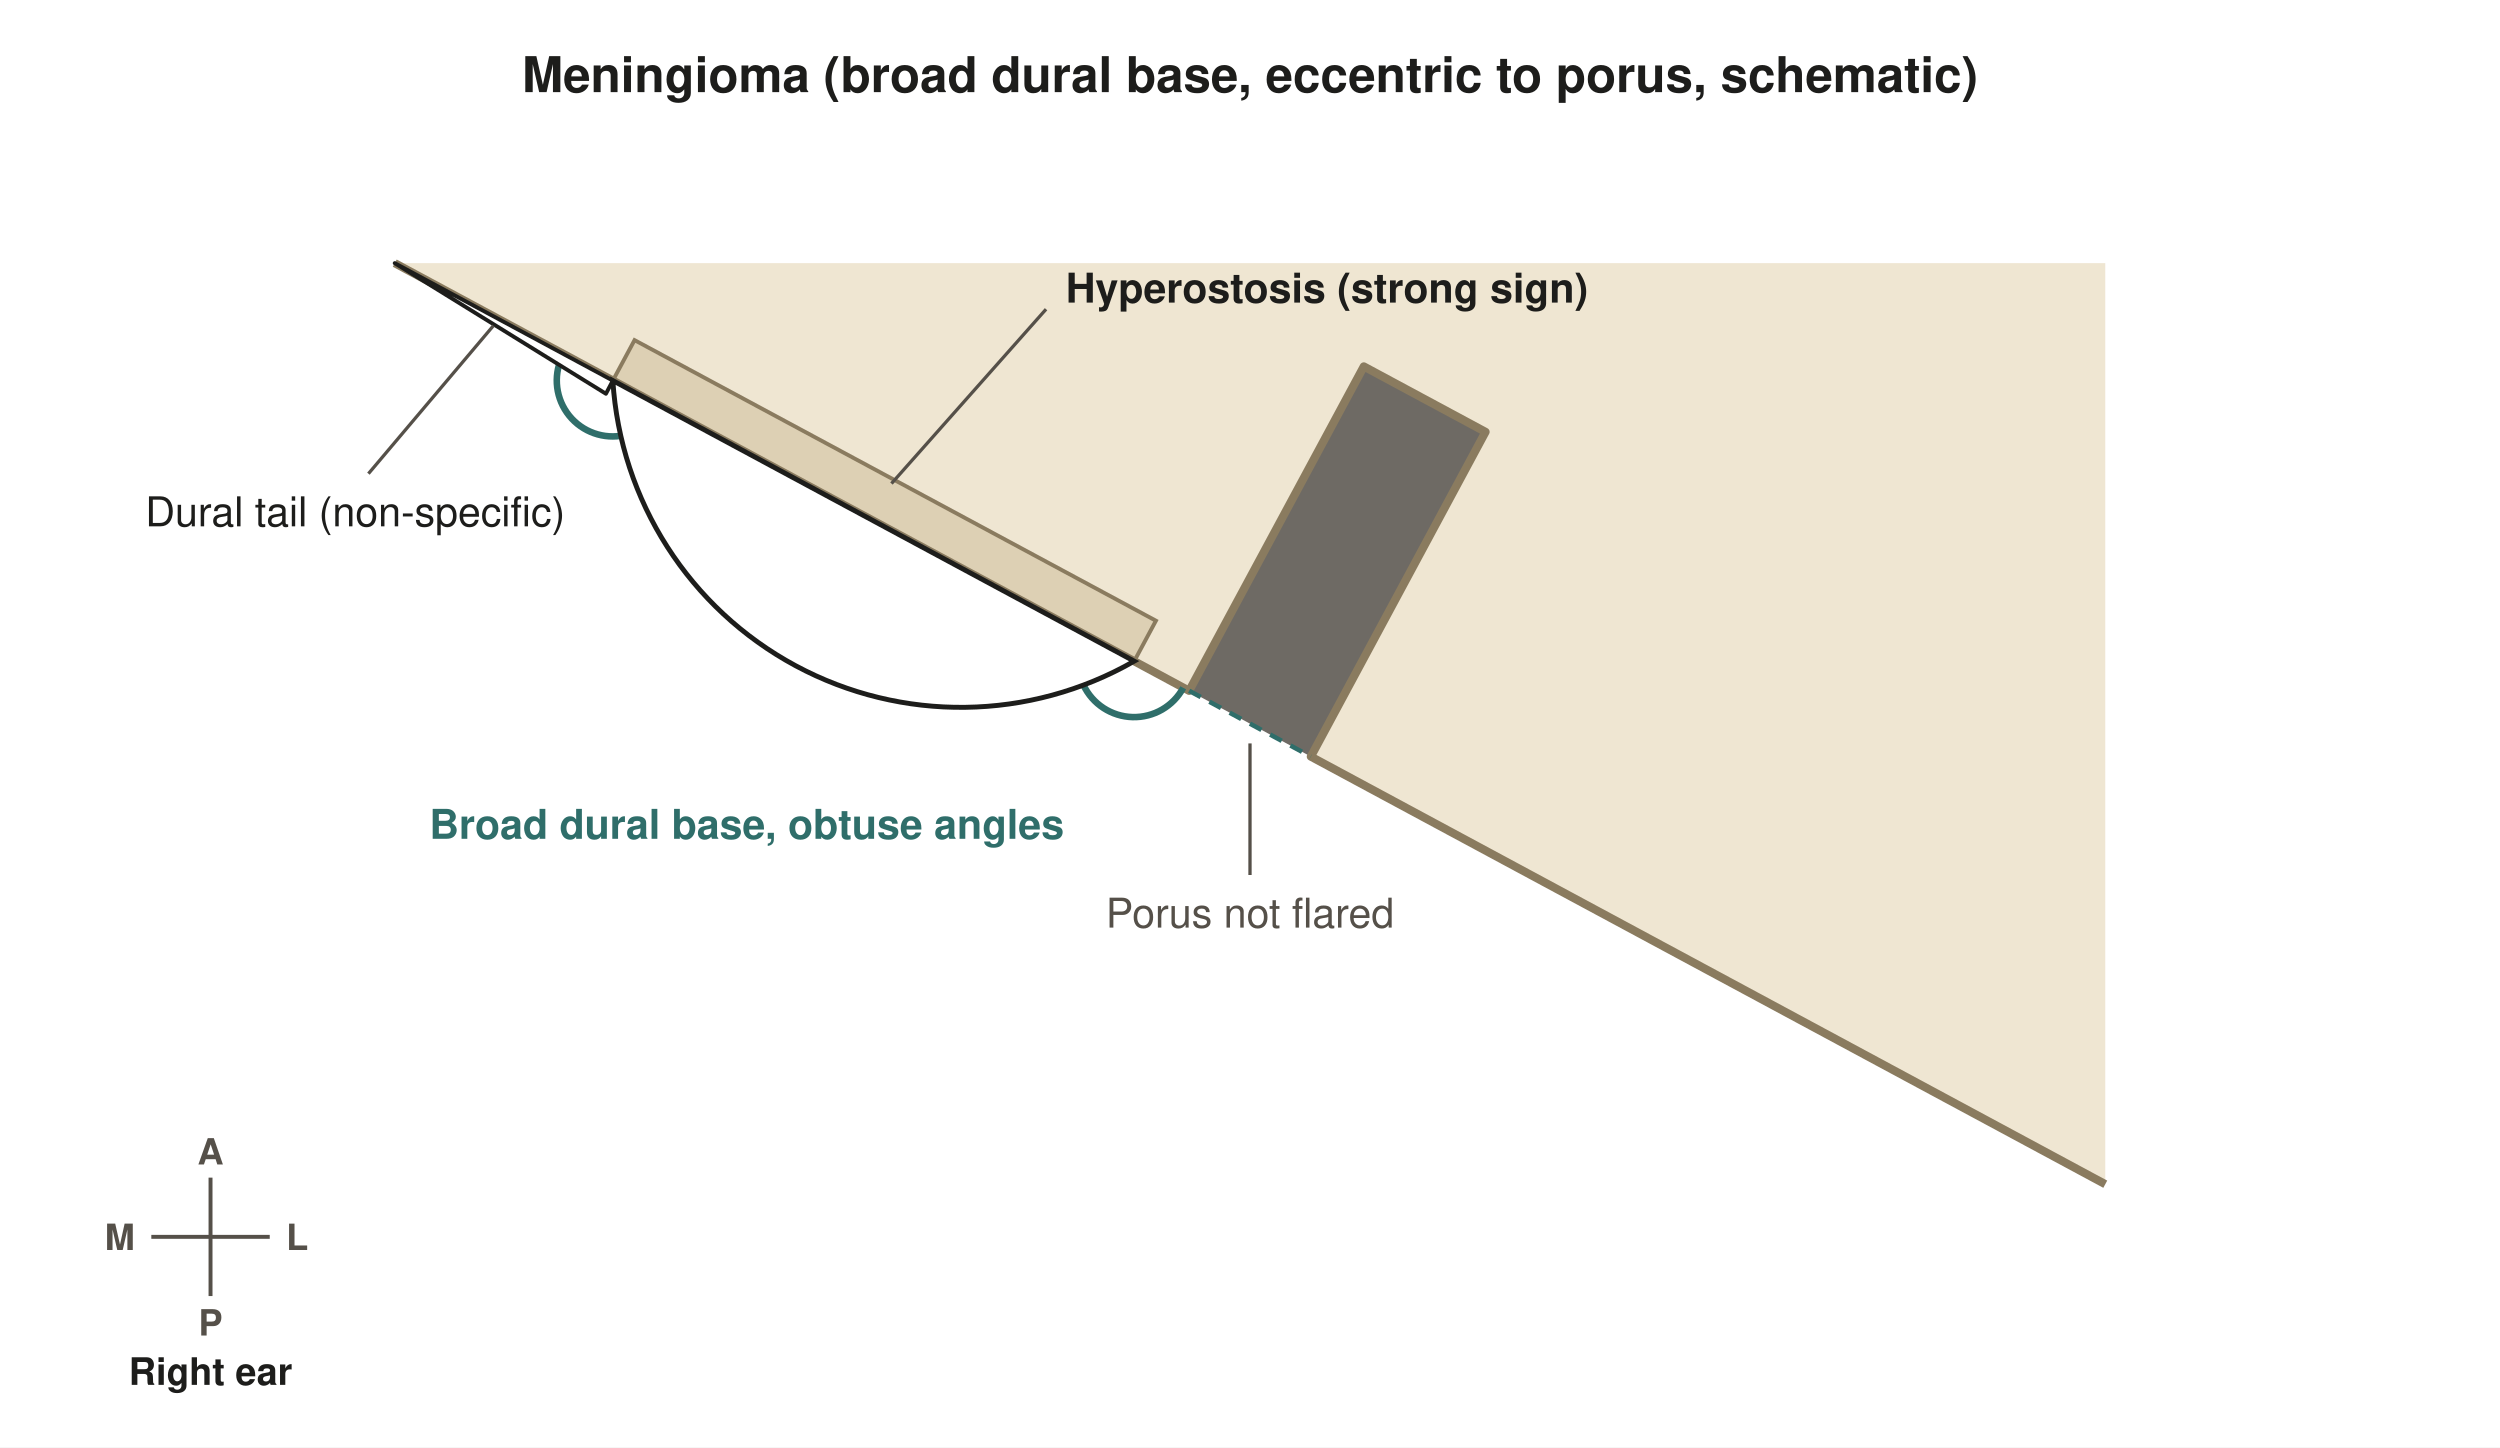
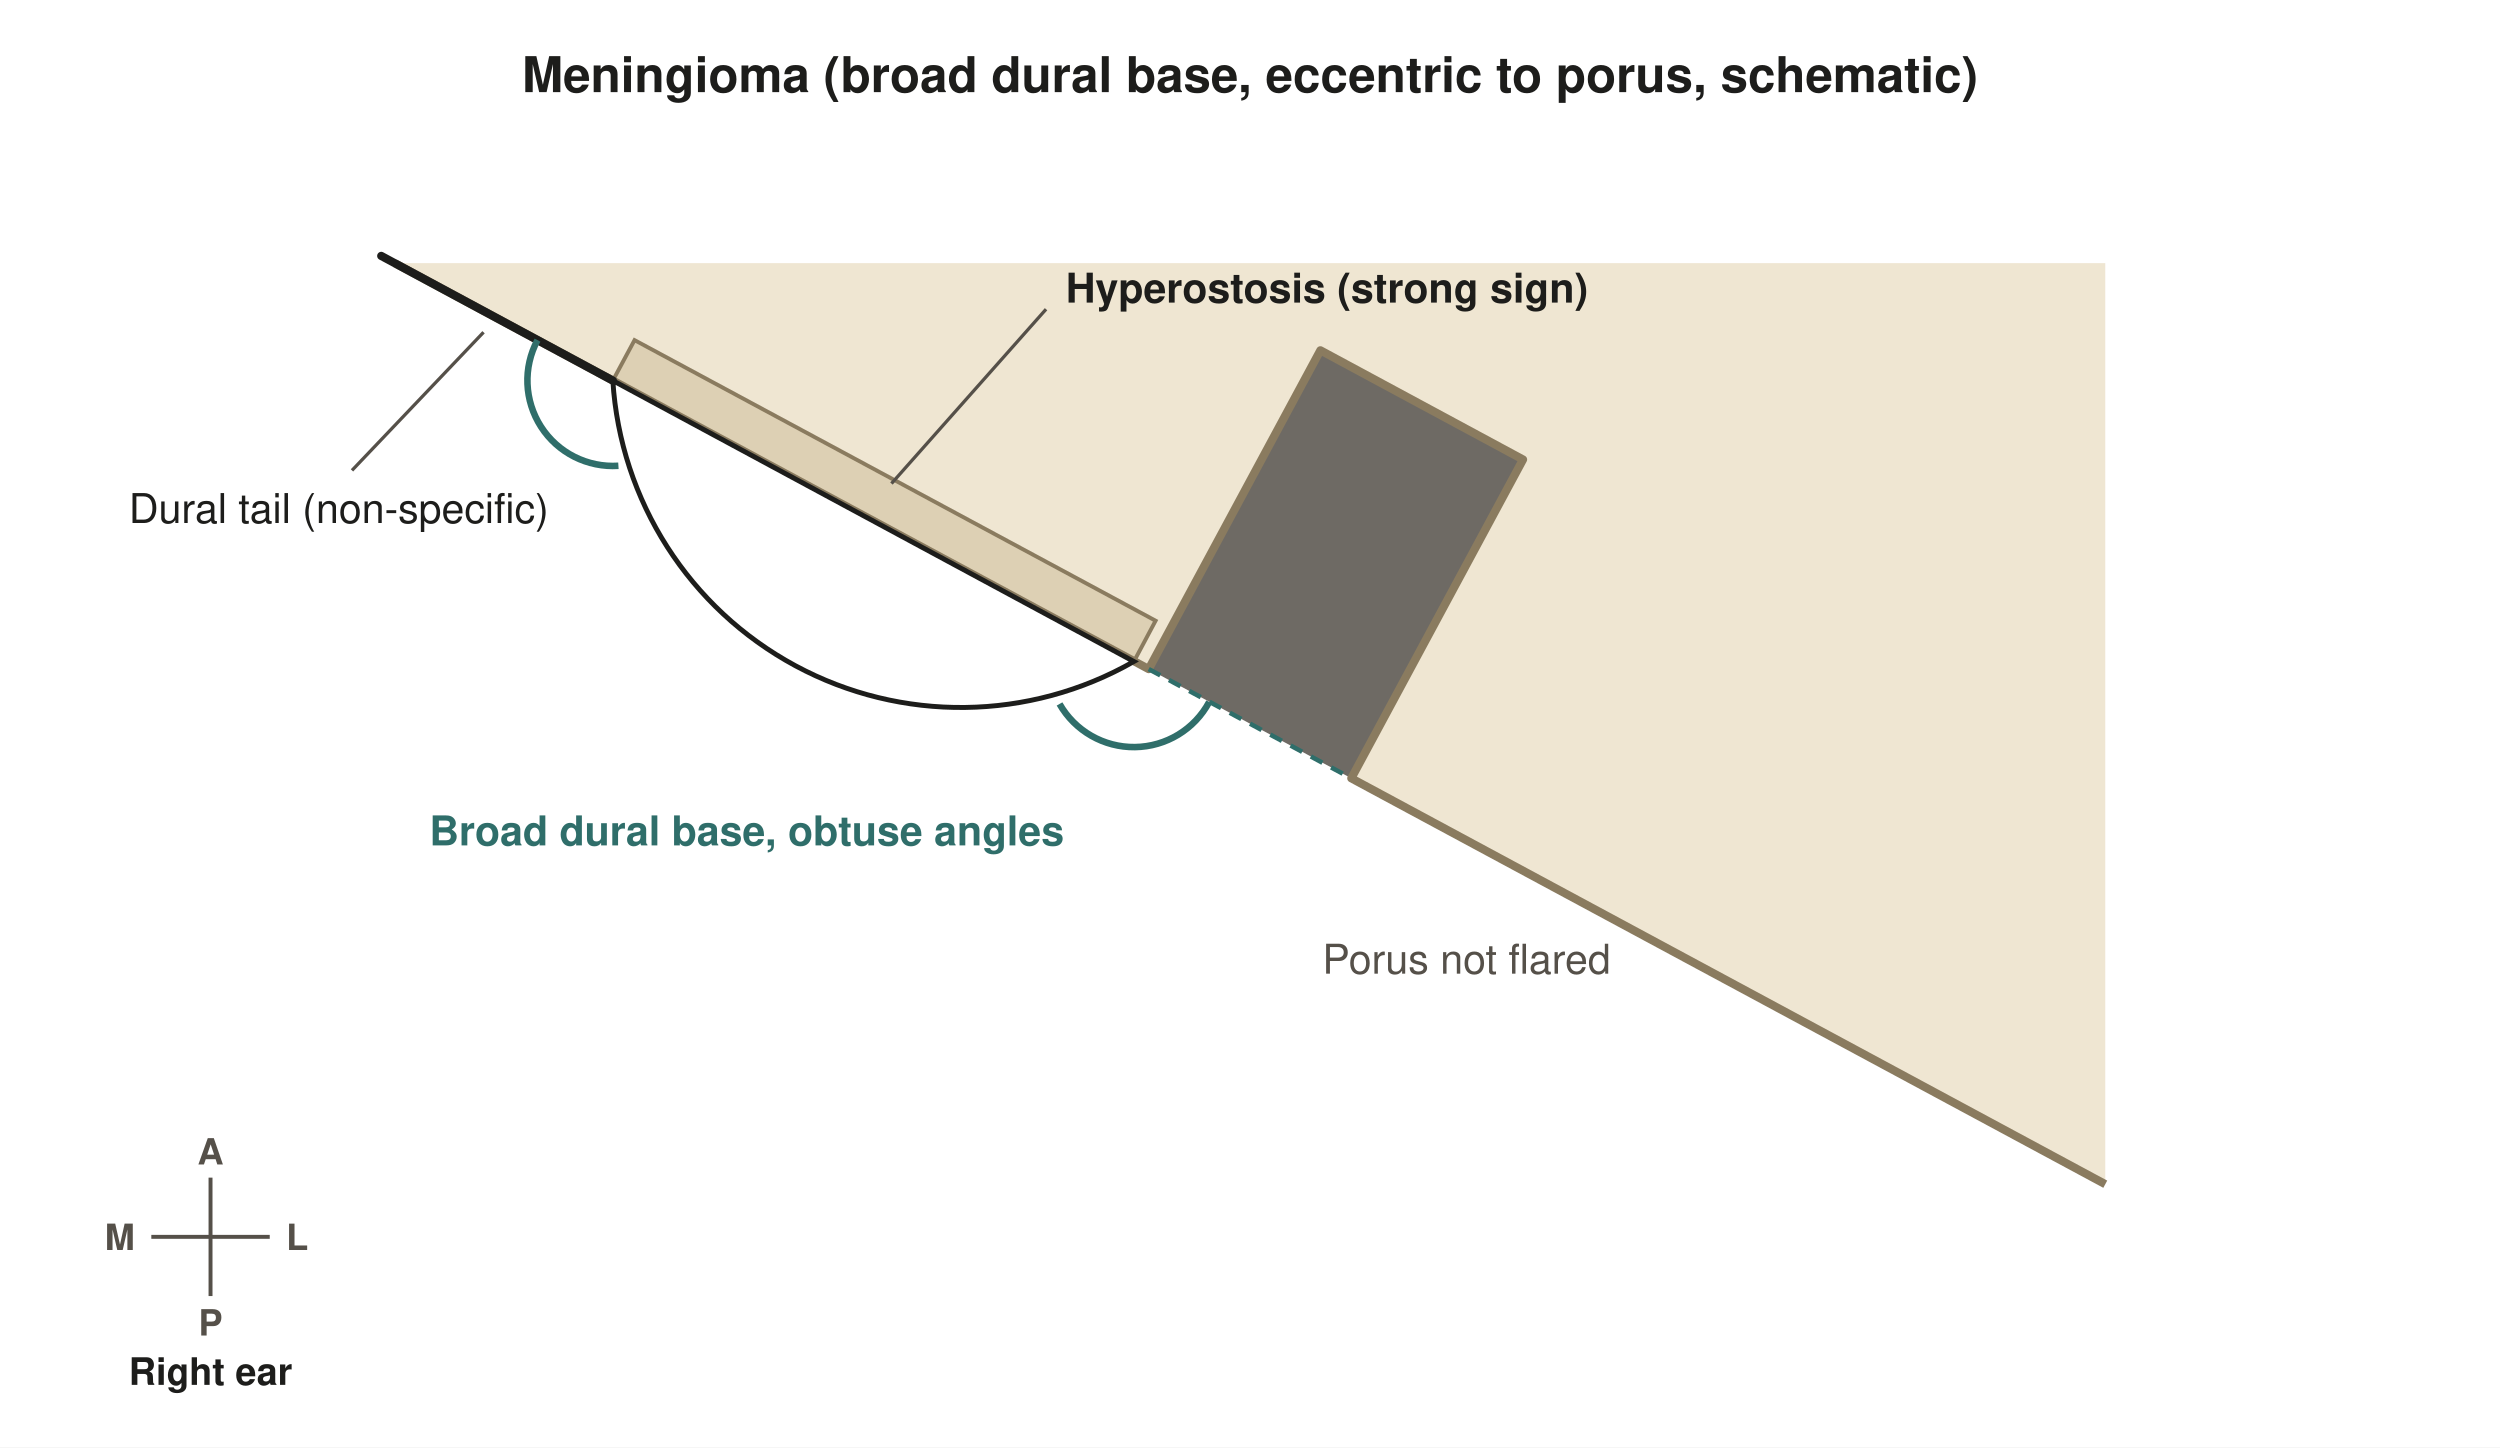
<svg xmlns="http://www.w3.org/2000/svg" viewBox="0 0 760 440" width="760" height="440" font-family="Helvetica, Arial, sans-serif" font-size="13" fill="#1d1d1b">
  <rect width="100%" height="100%" fill="#ffffff" />
  <text x="380" y="28" text-anchor="middle" font-size="15" font-weight="bold">Meningioma (broad dural base, eccentric to porus, schematic)</text>
-   <path d="M 120 80 L 361.5 210.0 L 414.6 111.4 L 451.6 131.3 L 398.5 230.0 L 640 360 L 640 80 Z" fill="#efe6d2" stroke="none" />
-   <polygon points="186.3,115.7 344.8,201.0 351.4,188.7 192.9,103.4" fill="#ddd0b4" stroke="#8a7b5f" stroke-width="1.2" />
+   <path d="M 120 80 L 349.2 203.4 L 401.4 106.5 L 463 139.7 L 410.8 236.6 L 640 360 L 640 80 Z" fill="#efe6d2" stroke="none" />
+   <polygon points="186.3,115.7 344.7,201.1 351.3,188.7 192.9,103.4" fill="#ddd0b4" stroke="#8a7b5f" stroke-width="1.2" />
  <g data-g="iac">
-     <polygon points="361.5,210.0 414.6,111.4 451.6,131.3 398.5,230.0" fill="#555049" fill-opacity="0.85" stroke="none" />
+     <polygon points="349.2,203.4 401.4,106.5 463,139.7 410.8,236.6" fill="#555049" fill-opacity="0.85" stroke="none" />
  </g>
-   <path d="M 120 80 L 361.5 210.0 L 414.6 111.4 L 451.6 131.3 L 398.5 230.0 L 640 360" fill="none" stroke="#8a7b5f" stroke-width="2.5" stroke-linejoin="round" />
+   <path d="M 120 80 L 349.2 203.4 L 401.4 106.5 L 463 139.7 L 410.8 236.6 L 640 360" fill="none" stroke="#8a7b5f" stroke-width="2.5" stroke-linejoin="round" />
  <g data-g="porus">
-     <line x1="361.5" y1="210.0" x2="398.5" y2="230.0" stroke="transparent" stroke-width="12" />
-     <line x1="361.5" y1="210.0" x2="398.5" y2="230.0" stroke="#2F6E6A" stroke-width="1.4" stroke-dasharray="4 3" />
+     <line x1="349.2" y1="203.4" x2="410.8" y2="236.6" stroke="transparent" stroke-width="12" />
+     <line x1="349.2" y1="203.4" x2="410.8" y2="236.6" stroke="#2F6E6A" stroke-width="1.4" stroke-dasharray="4 3" />
  </g>
-   <path d="M 171.3 107.6 A 17 17 0 0 0 188.7 132.5" fill="none" stroke="#2F6E6A" stroke-width="2" />
-   <path d="M 359.7 209.1 A 17 17 0 0 1 329.4 208.3" fill="none" stroke="#2F6E6A" stroke-width="2" />
-   <polygon points="186.3,115.7 184.2,119.7 120,80" fill="#ffffff" stroke="#1d1d1b" stroke-width="1.2" stroke-linejoin="round" />
-   <path d="M 186.3 115.7 A 106 106 0 0 0 344.8 201.0 Z" fill="#ffffff" stroke="#1d1d1b" stroke-width="1.5" />
+   <path d="M 186.3 115.7 A 106 106 0 0 0 344.7 201.1 Z" fill="#ffffff" stroke="#1d1d1b" stroke-width="1.5" />
+   <line x1="186.3" y1="115.7" x2="115.9" y2="77.8" stroke="#1d1d1b" stroke-width="2.5" stroke-linecap="round" />
+   <path d="M 163.4 103.4 A 26 26 0 0 0 188 141.6" fill="none" stroke="#2F6E6A" stroke-width="2" />
+   <path d="M 367.6 213.4 A 26 26 0 0 1 322.1 214" fill="none" stroke="#2F6E6A" stroke-width="2" />
  <g data-label="1" font-size="12.5">
-     <text x="227" y="255" text-anchor="middle" font-weight="bold" fill="#2F6E6A">Broad dural base, obtuse angles</text>
-     <line x1="150" y1="99" x2="112" y2="144" stroke="#555049" stroke-width="1" />
-     <text x="108" y="160" text-anchor="middle">Dural tail (non-specific)</text>
+     <text x="227" y="257" text-anchor="middle" font-weight="bold" fill="#2F6E6A">Broad dural base, obtuse angles</text>
+     <line x1="147" y1="101" x2="107" y2="143" stroke="#555049" stroke-width="1" />
+     <text x="103" y="159" text-anchor="middle">Dural tail (non-specific)</text>
    <line x1="271" y1="147" x2="318" y2="94" stroke="#555049" stroke-width="1" />
    <text x="324" y="92" text-anchor="start" font-weight="bold">Hyperostosis (strong sign)</text>
-     <line x1="380" y1="226" x2="380" y2="266" stroke="#555049" stroke-width="1" />
-     <text x="380" y="282" text-anchor="middle" fill="#555049">Porus not flared</text>
+     <text x="402" y="296" text-anchor="start" fill="#555049">Porus not flared</text>
  </g>
  <g data-label="1" font-size="11" fill="#555049">
    <line x1="46" y1="376" x2="82" y2="376" stroke="#555049" stroke-width="1.2" />
    <line x1="64" y1="358" x2="64" y2="394" stroke="#555049" stroke-width="1.2" />
    <text x="64" y="354" text-anchor="middle" font-weight="bold">A</text>
    <text x="64" y="406" text-anchor="middle" font-weight="bold">P</text>
    <text x="41" y="380" text-anchor="end" font-weight="bold">M</text>
    <text x="87" y="380" text-anchor="start" font-weight="bold">L</text>
    <text x="64" y="421" text-anchor="middle" font-size="11.5" font-weight="bold" fill="#1d1d1b">Right ear</text>
  </g>
</svg>
